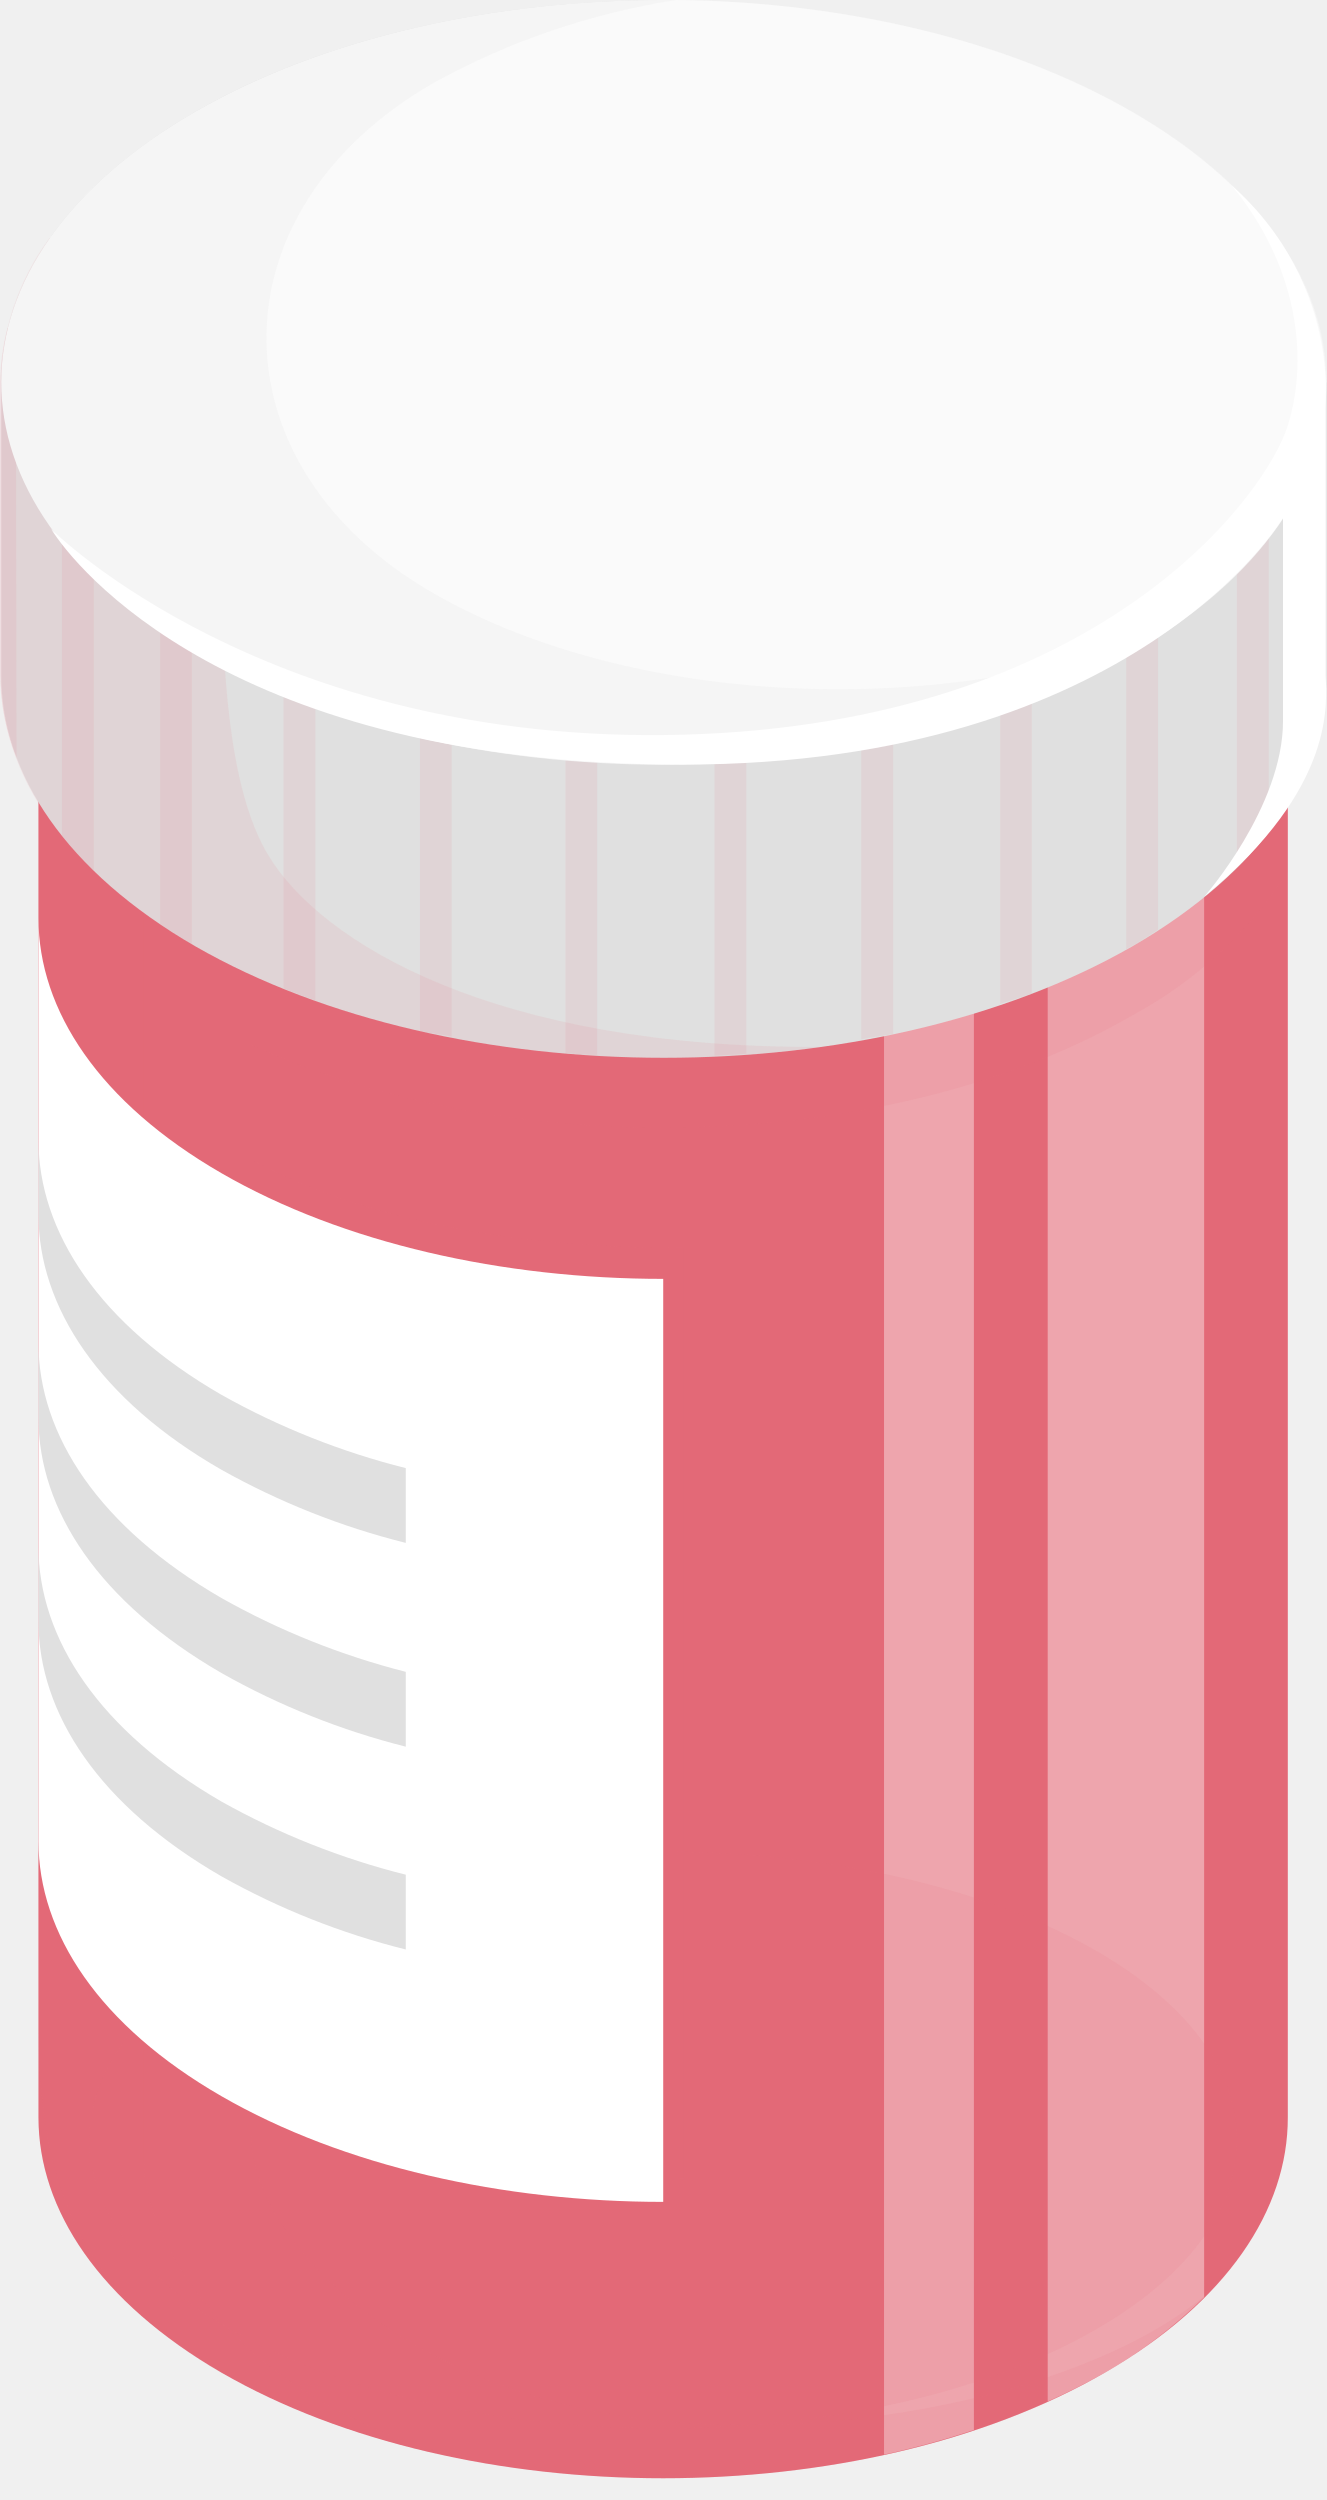
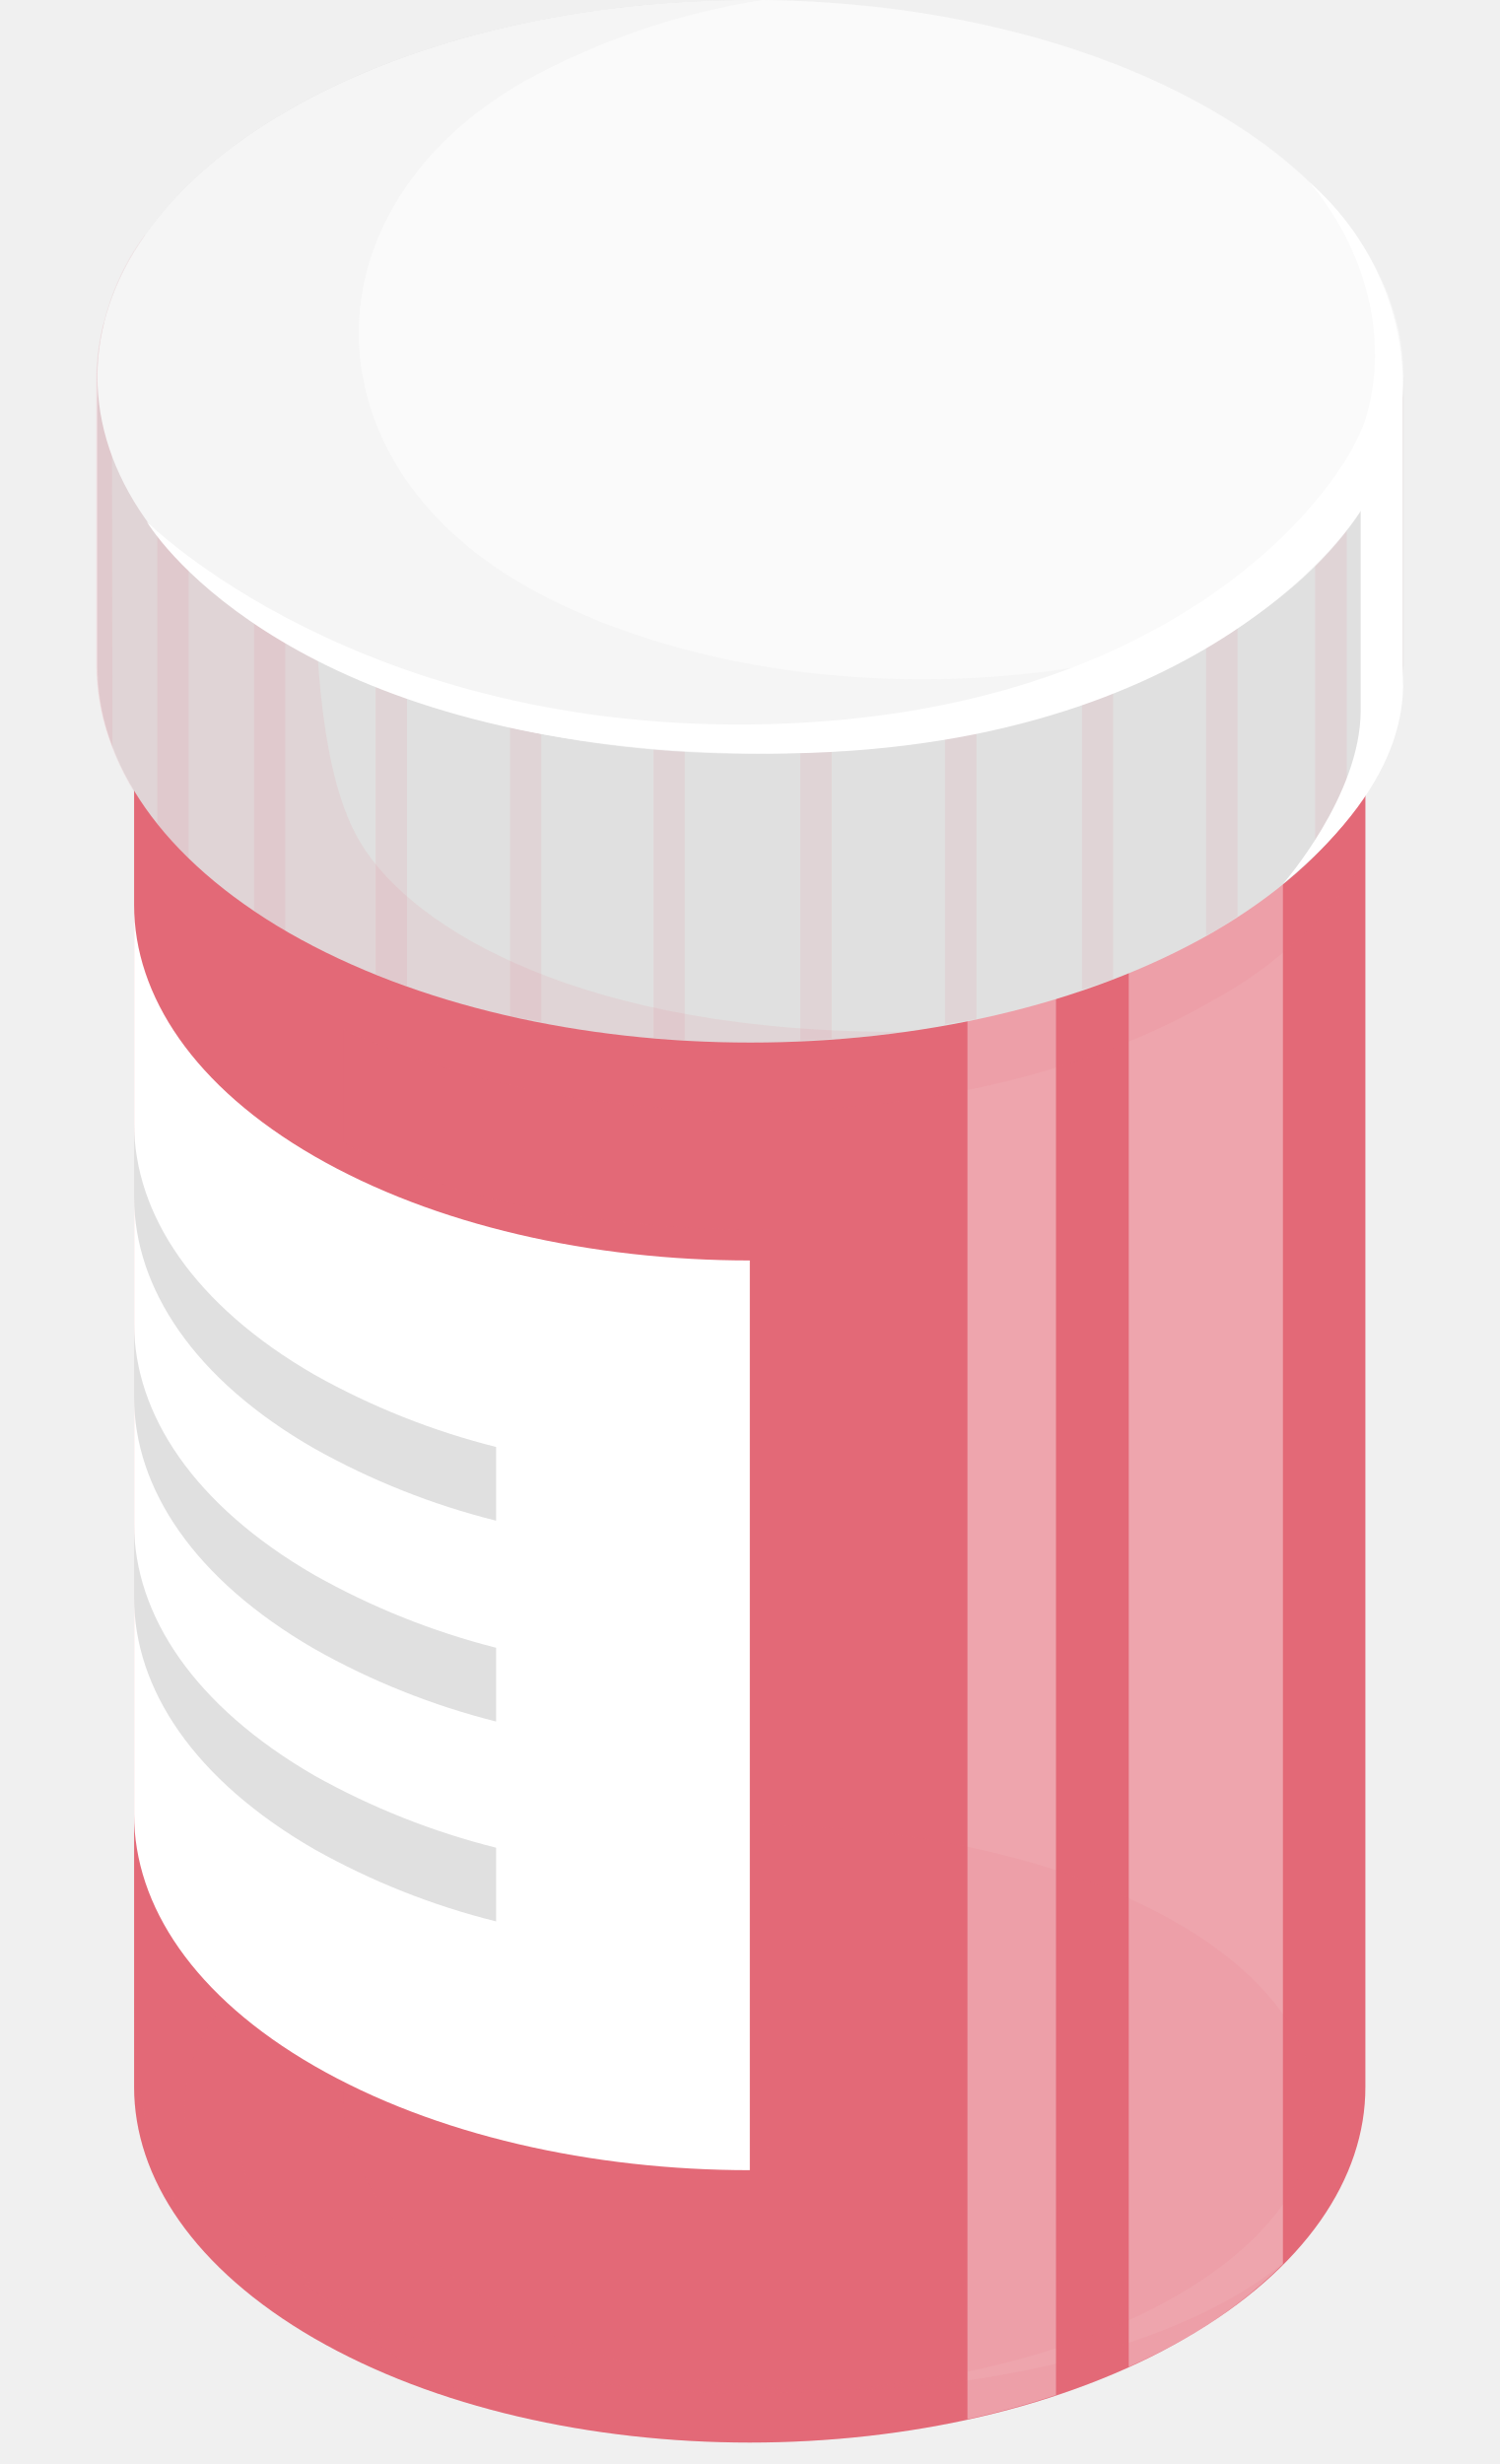
- <svg xmlns="http://www.w3.org/2000/svg" width="26" height="49" viewBox="0 0 26 49" fill="none">
+ <svg xmlns="http://www.w3.org/2000/svg" width="56" height="92" viewBox="0 0 26 49" fill="none">
  <path d="M25.241 13.084C25.241 11.275 24.047 9.465 21.658 8.086C16.874 5.325 9.121 5.325 4.34 8.086C1.952 9.465 0.754 11.275 0.754 13.084V41.502C0.754 43.311 1.952 45.12 4.34 46.503C9.121 49.264 16.874 49.264 21.658 46.503C24.047 45.12 25.245 43.311 25.241 41.502V13.084Z" fill="#E36977" />
  <path opacity="0.4" d="M20.535 7.52V47.069C20.924 46.894 21.299 46.706 21.658 46.502C22.367 46.097 23.02 45.6 23.601 45.026V9.562C23.021 8.987 22.368 8.49 21.658 8.086C21.294 7.879 20.919 7.689 20.535 7.52Z" fill="white" />
  <path opacity="0.4" d="M17.327 48.11C17.922 47.98 18.51 47.819 19.088 47.628V6.959C18.511 6.765 17.923 6.604 17.327 6.477V48.11Z" fill="white" />
  <path opacity="0.1" d="M25.031 11.78C24.271 10.759 23.299 9.914 22.183 9.304C17.463 6.581 10.018 6.39 4.92 8.74V7.785C4.726 7.883 4.528 7.98 4.34 8.087C1.952 9.465 0.754 11.275 0.754 13.084V41.502C0.754 43.311 1.952 45.12 4.34 46.503C9.121 49.264 16.874 49.264 21.658 46.503C22.468 46.048 23.204 45.471 23.84 44.794C21.574 46.92 15.893 48.092 11.682 47.263C7.471 46.435 4.92 43.748 4.92 41.838V40.815C7.28 42.11 10.368 42.703 13.388 42.703V24.459C10.368 24.459 7.28 23.993 4.92 22.724V20.474C10.018 22.818 17.463 22.633 22.183 19.908C23.424 19.241 24.477 18.27 25.241 17.085V13.084C25.24 12.641 25.169 12.201 25.031 11.78Z" fill="#E36977" />
  <path opacity="0.1" d="M2.822 42.376V9.152C1.447 10.337 0.754 11.71 0.754 11.311V39.735C0.754 43.315 1.952 45.125 4.34 46.507C5.796 47.31 7.373 47.873 9.008 48.174C4.389 46.928 2.822 43.785 2.822 42.376Z" fill="#E36977" />
  <path d="M25.986 7.494C25.986 5.574 24.717 3.655 22.183 2.192C17.101 -0.725 8.888 -0.725 3.829 2.188C1.295 3.652 0.026 5.571 0.026 7.491V13.246C0.026 15.165 1.295 17.082 3.829 18.548C8.901 21.461 17.123 21.461 22.195 18.548C24.73 17.082 25.999 15.165 25.999 13.246V7.494H25.986Z" fill="#E0E0E0" />
  <path opacity="0.1" d="M16.107 20.519C9.681 20.555 6.289 18.47 5.26 16.765C4.476 15.47 4.34 13.081 4.34 10.711C4.34 10.711 3.615 5.312 3.758 5.296C3.845 5.296 2.217 4.933 0.968 4.668C0.362 5.487 0.028 6.475 0.013 7.494V13.249C0.013 15.169 1.282 17.085 3.816 18.551C7.15 20.474 11.841 21.125 16.107 20.519Z" fill="#E36977" />
  <g opacity="0.1">
    <path d="M11.704 20.676C11.497 20.676 11.29 20.66 11.083 20.64V13.102H11.704V20.676Z" fill="#E36977" />
    <path d="M6.182 19.612C5.968 19.537 5.764 19.456 5.557 19.375V11.953H6.182V19.612Z" fill="#E36977" />
    <path d="M8.853 20.316C8.649 20.274 8.432 20.254 8.231 20.209V12.719H8.853V20.316Z" fill="#E36977" />
    <path d="M3.14 18.116V10.762H3.761V18.514C3.541 18.372 3.341 18.252 3.14 18.116Z" fill="#E36977" />
    <path d="M0.324 14.855C0.117 14.34 0.007 13.791 0 13.236V7.494C0.005 7.133 0.054 6.775 0.146 6.426H0.311L0.324 14.855Z" fill="#E36977" />
    <path d="M1.214 16.382V9.105H1.839V17.078C1.616 16.859 1.408 16.627 1.214 16.382Z" fill="#E36977" />
    <path d="M14.628 20.655C14.421 20.672 14.214 20.681 14.003 20.691V13.113H14.628V20.655Z" fill="#E36977" />
    <path d="M20.224 19.474C20.024 19.552 19.807 19.607 19.603 19.678V12.074H20.224V19.474Z" fill="#E36977" />
    <path d="M17.506 20.262C17.302 20.305 17.088 20.33 16.881 20.369V12.766H17.506V20.262Z" fill="#E36977" />
    <path d="M22.073 18.605V11.043H22.698V18.223C22.526 18.333 22.374 18.446 22.183 18.546L22.073 18.605Z" fill="#E36977" />
    <path d="M24.241 16.992V9.379H24.869V16.283C24.675 16.533 24.466 16.77 24.241 16.992Z" fill="#E36977" />
    <path d="M25.673 6.961H25.942C25.968 7.138 25.983 7.316 25.987 7.495V13.25C25.979 13.805 25.87 14.354 25.663 14.869L25.673 6.961Z" fill="#E36977" />
  </g>
  <path d="M3.829 12.792C8.902 15.722 17.123 15.722 22.196 12.792C27.268 9.863 27.268 5.118 22.196 2.191C17.123 -0.735 8.889 -0.725 3.829 2.188C-1.23 5.101 -1.256 9.866 3.829 12.792Z" fill="#F5F5F5" />
  <path d="M22.879 12.349C27.232 9.403 27.006 4.975 22.183 2.191C19.71 0.764 16.489 0.036 13.249 0C11.587 0.26 9.983 0.808 8.51 1.618C4.127 4.127 4.127 9.128 8.51 11.637C12.423 13.87 18.499 14.103 22.879 12.349Z" fill="#FAFAFA" />
  <path opacity="0.1" d="M5.046 45.941C9.439 48.148 16.56 48.148 20.953 45.941C25.345 43.733 25.345 40.156 20.953 37.949C16.56 35.741 9.439 35.741 5.046 37.949C0.654 40.156 0.654 43.733 5.046 45.941Z" fill="#E36977" />
  <path d="M0.754 17.996C0.754 19.805 1.952 21.615 4.34 22.994C6.729 24.373 9.866 25.066 12.999 25.066V43.157C9.866 43.157 6.733 42.464 4.34 41.085C1.948 39.706 0.754 37.897 0.754 36.087V17.996Z" fill="white" />
  <path d="M4.34 28.807C5.476 29.443 6.69 29.926 7.953 30.241V28.775C6.69 28.458 5.476 27.975 4.34 27.338C1.952 25.959 0.754 24.149 0.754 22.34V23.806C0.754 25.616 1.952 27.438 4.34 28.807Z" fill="#E0E0E0" />
  <path d="M7.953 36.744C6.69 36.428 5.476 35.946 4.34 35.31C1.952 33.928 0.754 32.118 0.754 30.309V31.778C0.754 33.588 1.952 35.397 4.34 36.776C5.475 37.413 6.69 37.896 7.953 38.21V36.744Z" fill="#E0E0E0" />
  <path d="M4.34 32.791C5.474 33.432 6.69 33.917 7.953 34.235V32.768C6.69 32.447 5.476 31.961 4.34 31.321C1.952 29.939 0.754 28.13 0.754 26.32V27.79C0.754 29.603 1.952 31.409 4.34 32.791Z" fill="#E0E0E0" />
  <path d="M1.003 10.37C1.003 10.37 5.23 14.62 13.387 14.4C21.545 14.18 24.811 9.722 25.241 8.34C25.672 6.958 25.4 5.161 24.141 3.637C24.693 4.121 25.142 4.712 25.459 5.375C25.776 6.038 25.955 6.758 25.986 7.492V13.247C25.986 13.733 26.235 15.406 23.603 17.575C23.603 17.575 25.147 15.821 25.147 14.131V10.153C25.147 10.153 22.26 14.986 13.387 14.986C4.515 14.986 1.453 11.095 1.003 10.37Z" fill="white" />
</svg>
